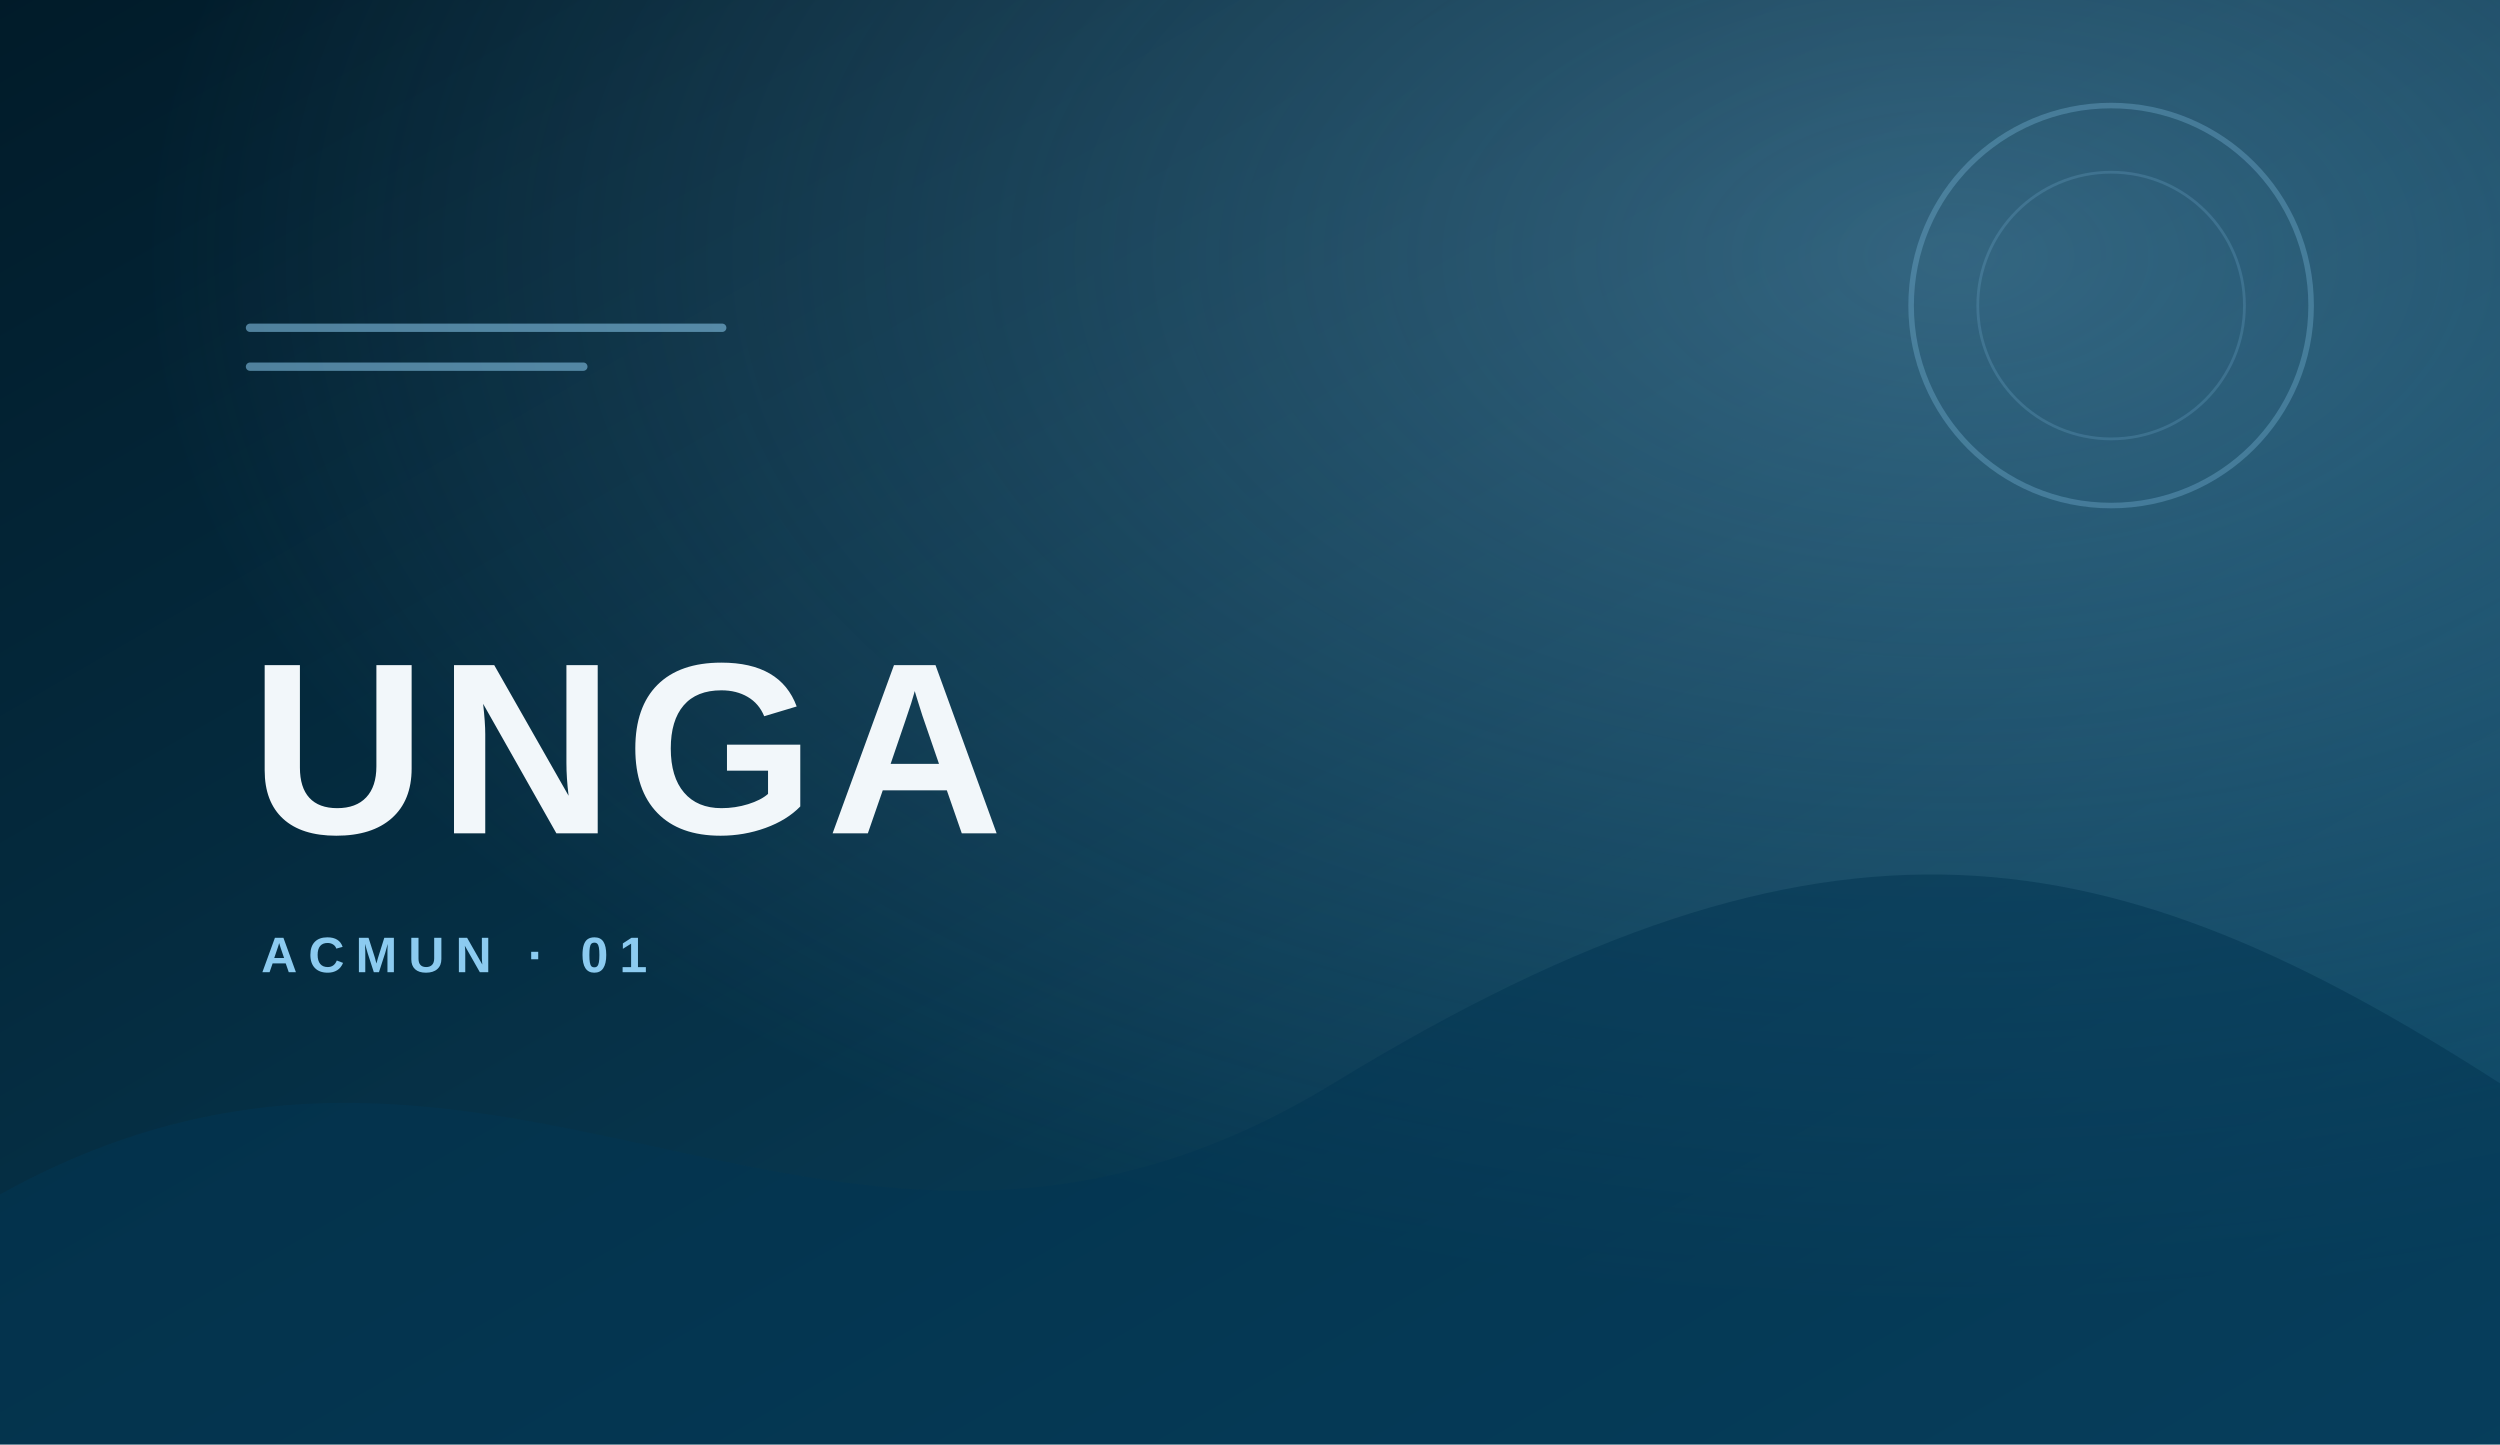
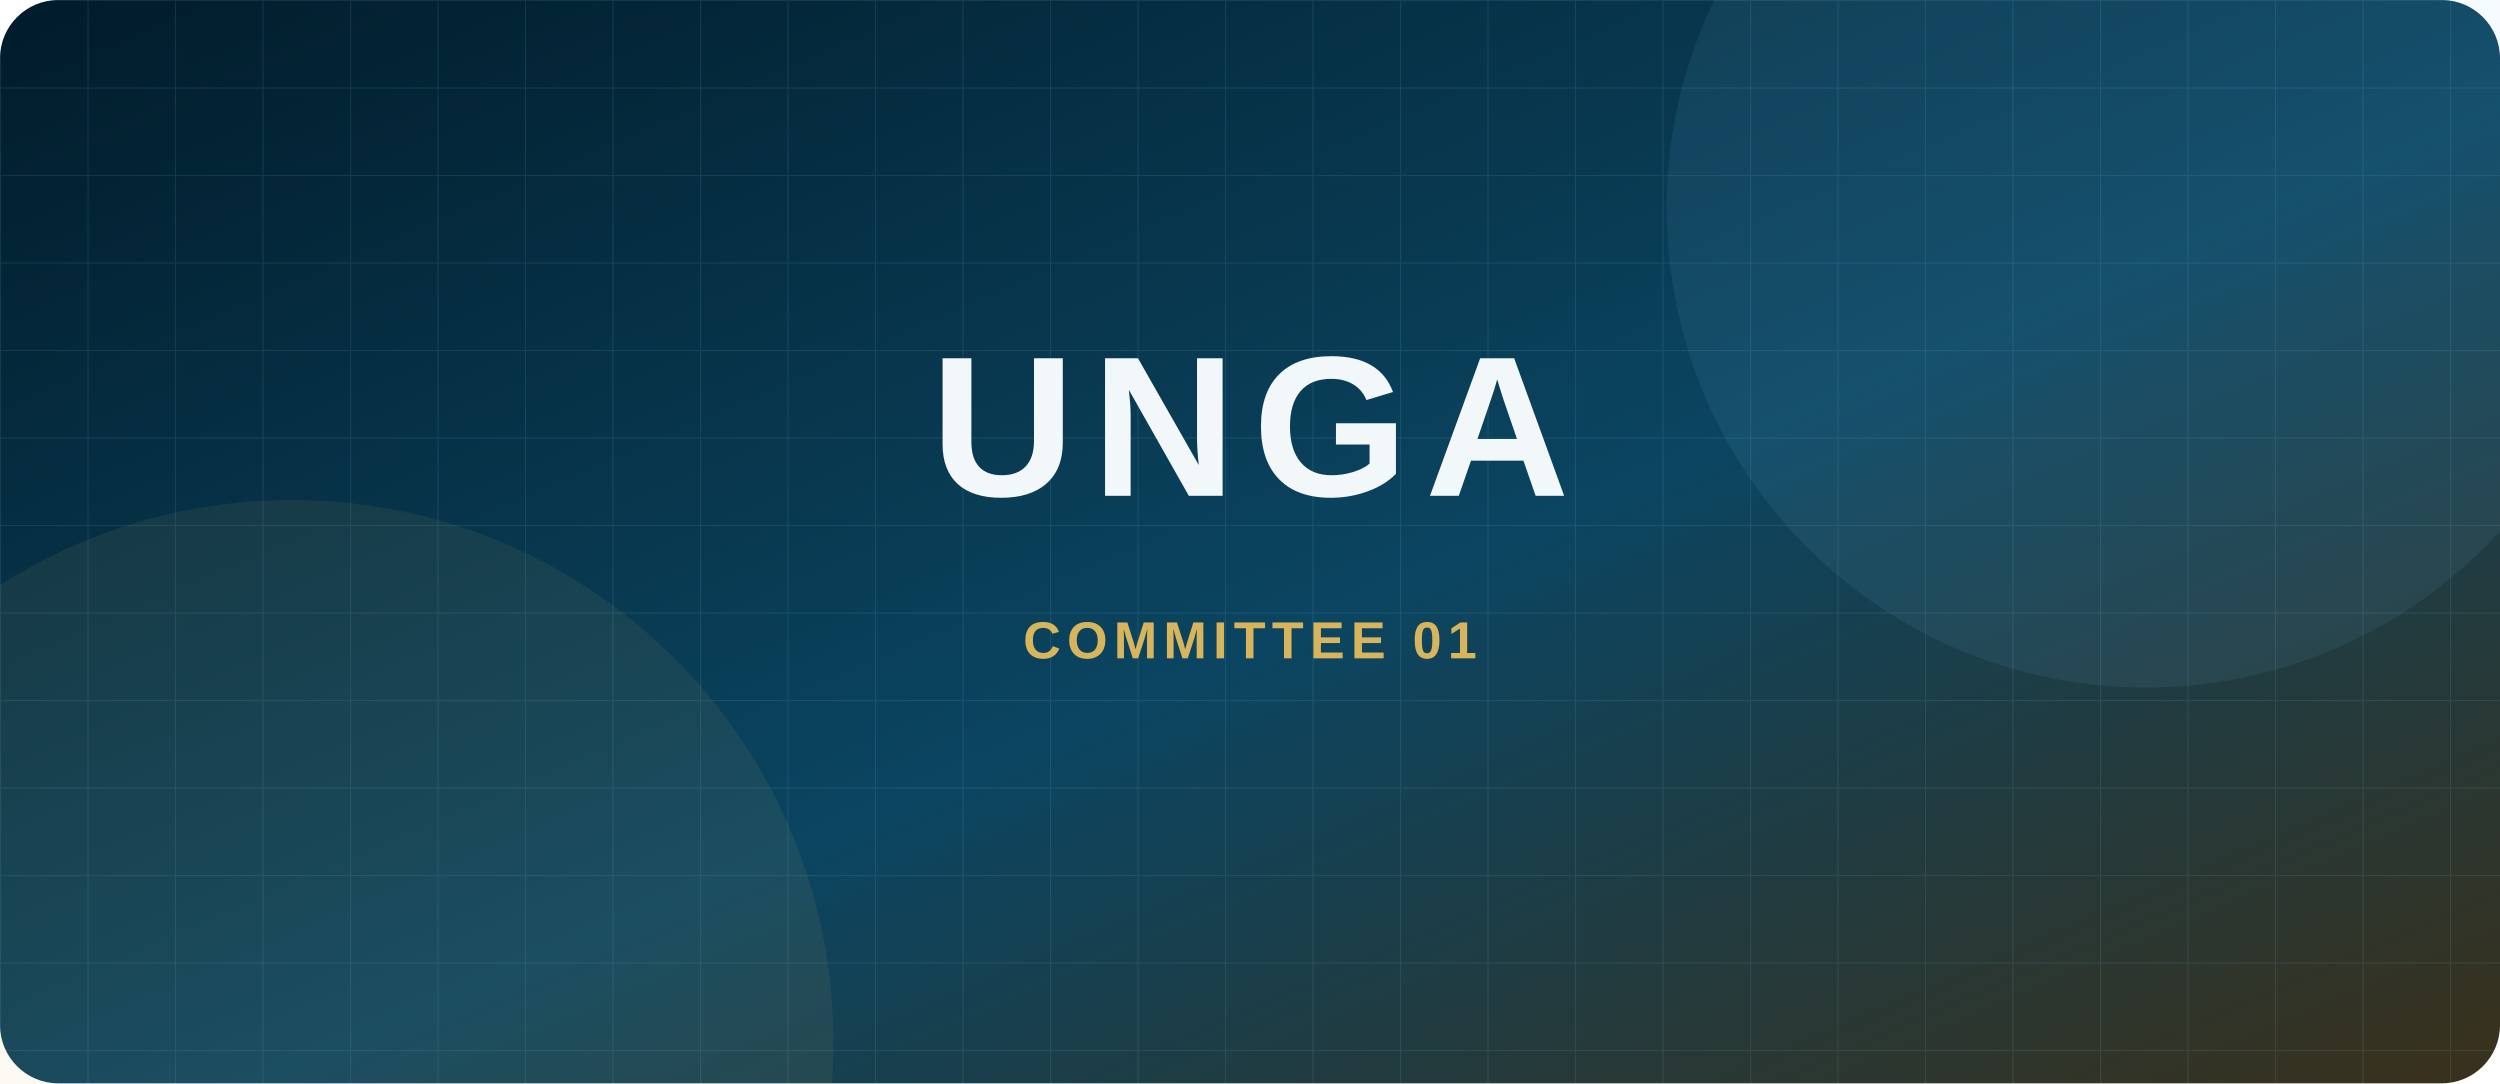
- <svg xmlns="http://www.w3.org/2000/svg" viewBox="0 0 900 520" role="img" aria-labelledby="title desc">
+ <svg xmlns="http://www.w3.org/2000/svg" viewBox="0 0 1200 520" role="img" aria-label="General Assembly placeholder artwork">
  <defs>
    <linearGradient id="bg" x1="0" y1="0" x2="1" y2="1">
      <stop stop-color="#011b29" />
-       <stop offset="1" stop-color="#0b4968" />
+       <stop offset=".55" stop-color="#0b4561" />
+       <stop offset="1" stop-color="#3a301a" />
    </linearGradient>
-     <radialGradient id="glow" cx="78%" cy="18%" r="72%">
-       <stop stop-color="#8ccbf0" stop-opacity=".34" />
-       <stop offset="1" stop-color="#8ccbf0" stop-opacity="0" />
-     </radialGradient>
+     <pattern id="grid" width="42" height="42" patternUnits="userSpaceOnUse">
+       <path d="M42 0H0V42" fill="none" stroke="#8ccbf0" stroke-opacity=".12" />
+     </pattern>
  </defs>
-   <rect width="900" height="520" fill="url(#bg)" />
-   <rect width="900" height="520" fill="url(#glow)" />
-   <path d="M0 430 C180 330 300 500 480 390 S760 300 900 390 V520 H0Z" fill="#013552" opacity=".55" />
-   <circle cx="760" cy="110" r="72" fill="none" stroke="#8ccbf0" stroke-opacity=".28" stroke-width="2" />
-   <circle cx="760" cy="110" r="48" fill="none" stroke="#8ccbf0" stroke-opacity=".18" stroke-width="1" />
-   <path d="M90 118H260M90 132H210" stroke="#8ccbf0" stroke-opacity=".55" stroke-width="3" stroke-linecap="round" />
-   <text x="90" y="300" fill="#f2f7fa" font-family="Arial,Helvetica,sans-serif" font-size="88" font-weight="700" letter-spacing="4">UNGA</text>
-   <text x="94" y="350" fill="#8ccbf0" font-family="Arial,Helvetica,sans-serif" font-size="18" font-weight="700" letter-spacing="4">ACMUN · 01</text>
+   <rect width="1200" height="520" rx="28" fill="url(#bg)" />
+   <rect width="1200" height="520" rx="28" fill="url(#grid)" />
+   <circle cx="1030" cy="100" r="230" fill="#8ccbf0" fill-opacity=".08" />
+   <circle cx="140" cy="500" r="260" fill="#d8b45c" fill-opacity=".08" />
+   <text x="600" y="238" text-anchor="middle" font-family="Arial,Helvetica,sans-serif" font-size="96" font-weight="700" letter-spacing="8" fill="#f2f7fa">UNGA</text>
+   <text x="600" y="316" text-anchor="middle" font-family="Arial,Helvetica,sans-serif" font-size="25" font-weight="600" letter-spacing="3" fill="#d8b45c">COMMITTEE 01</text>
</svg>
